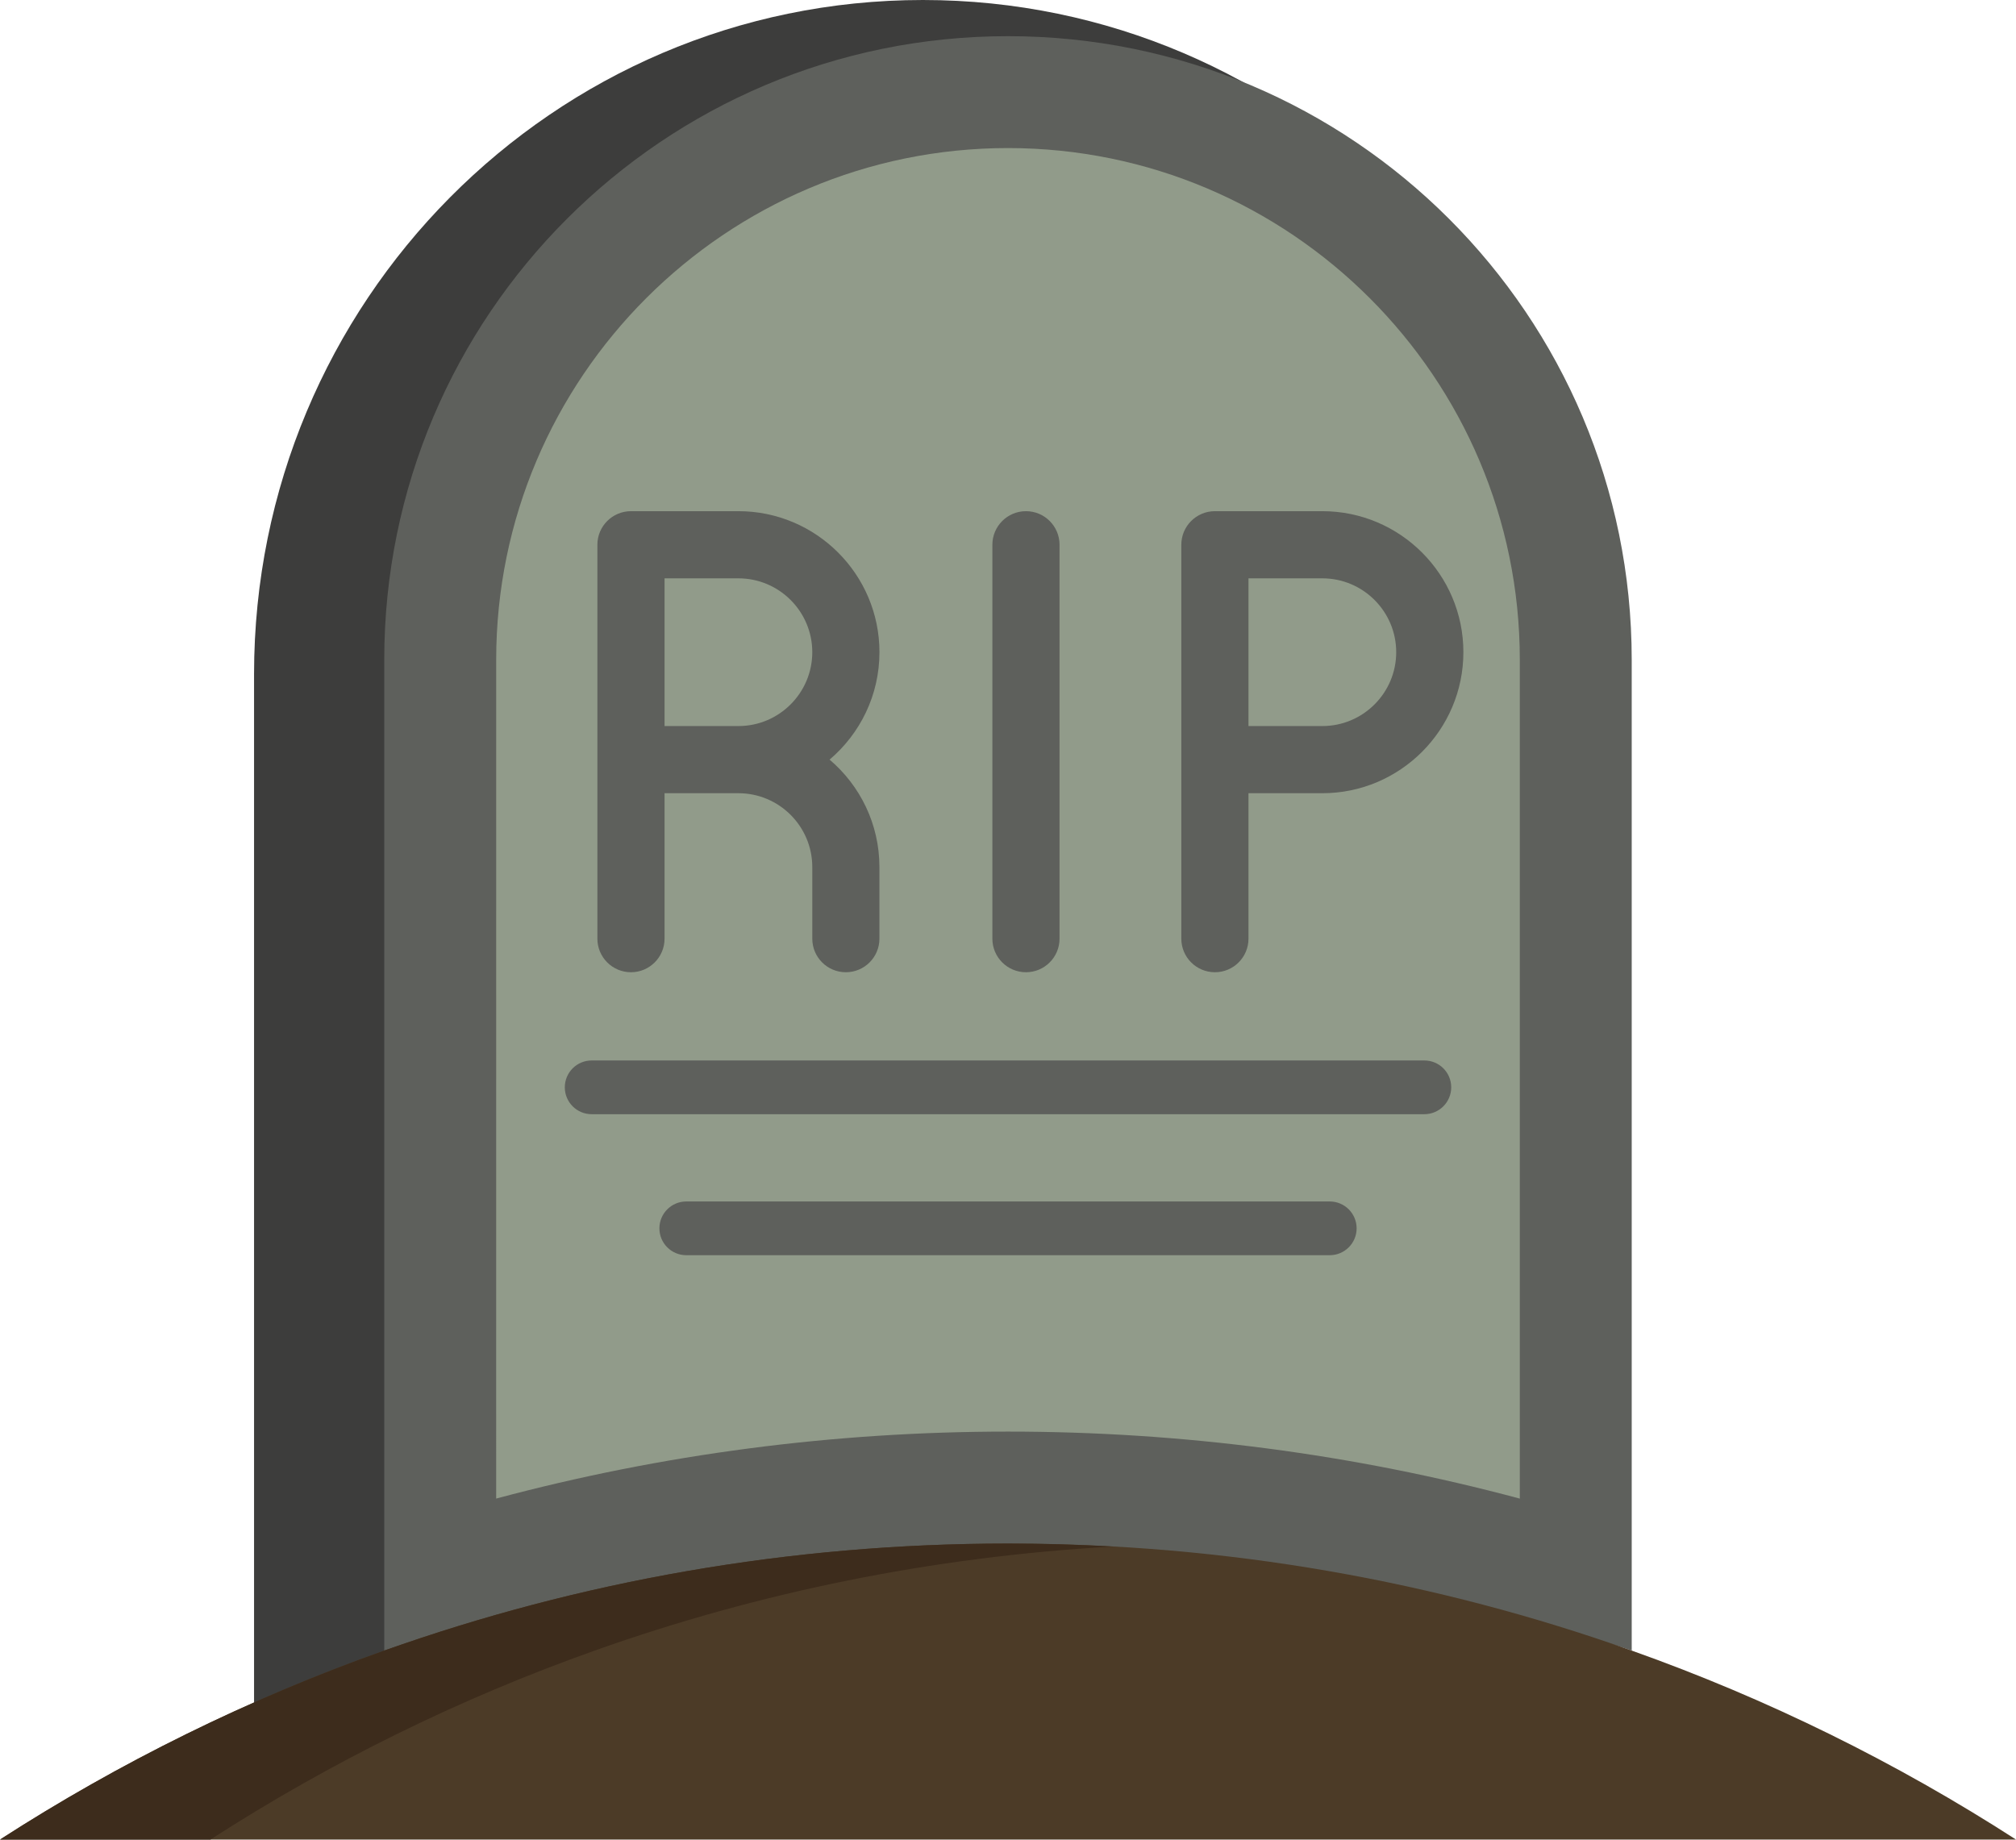
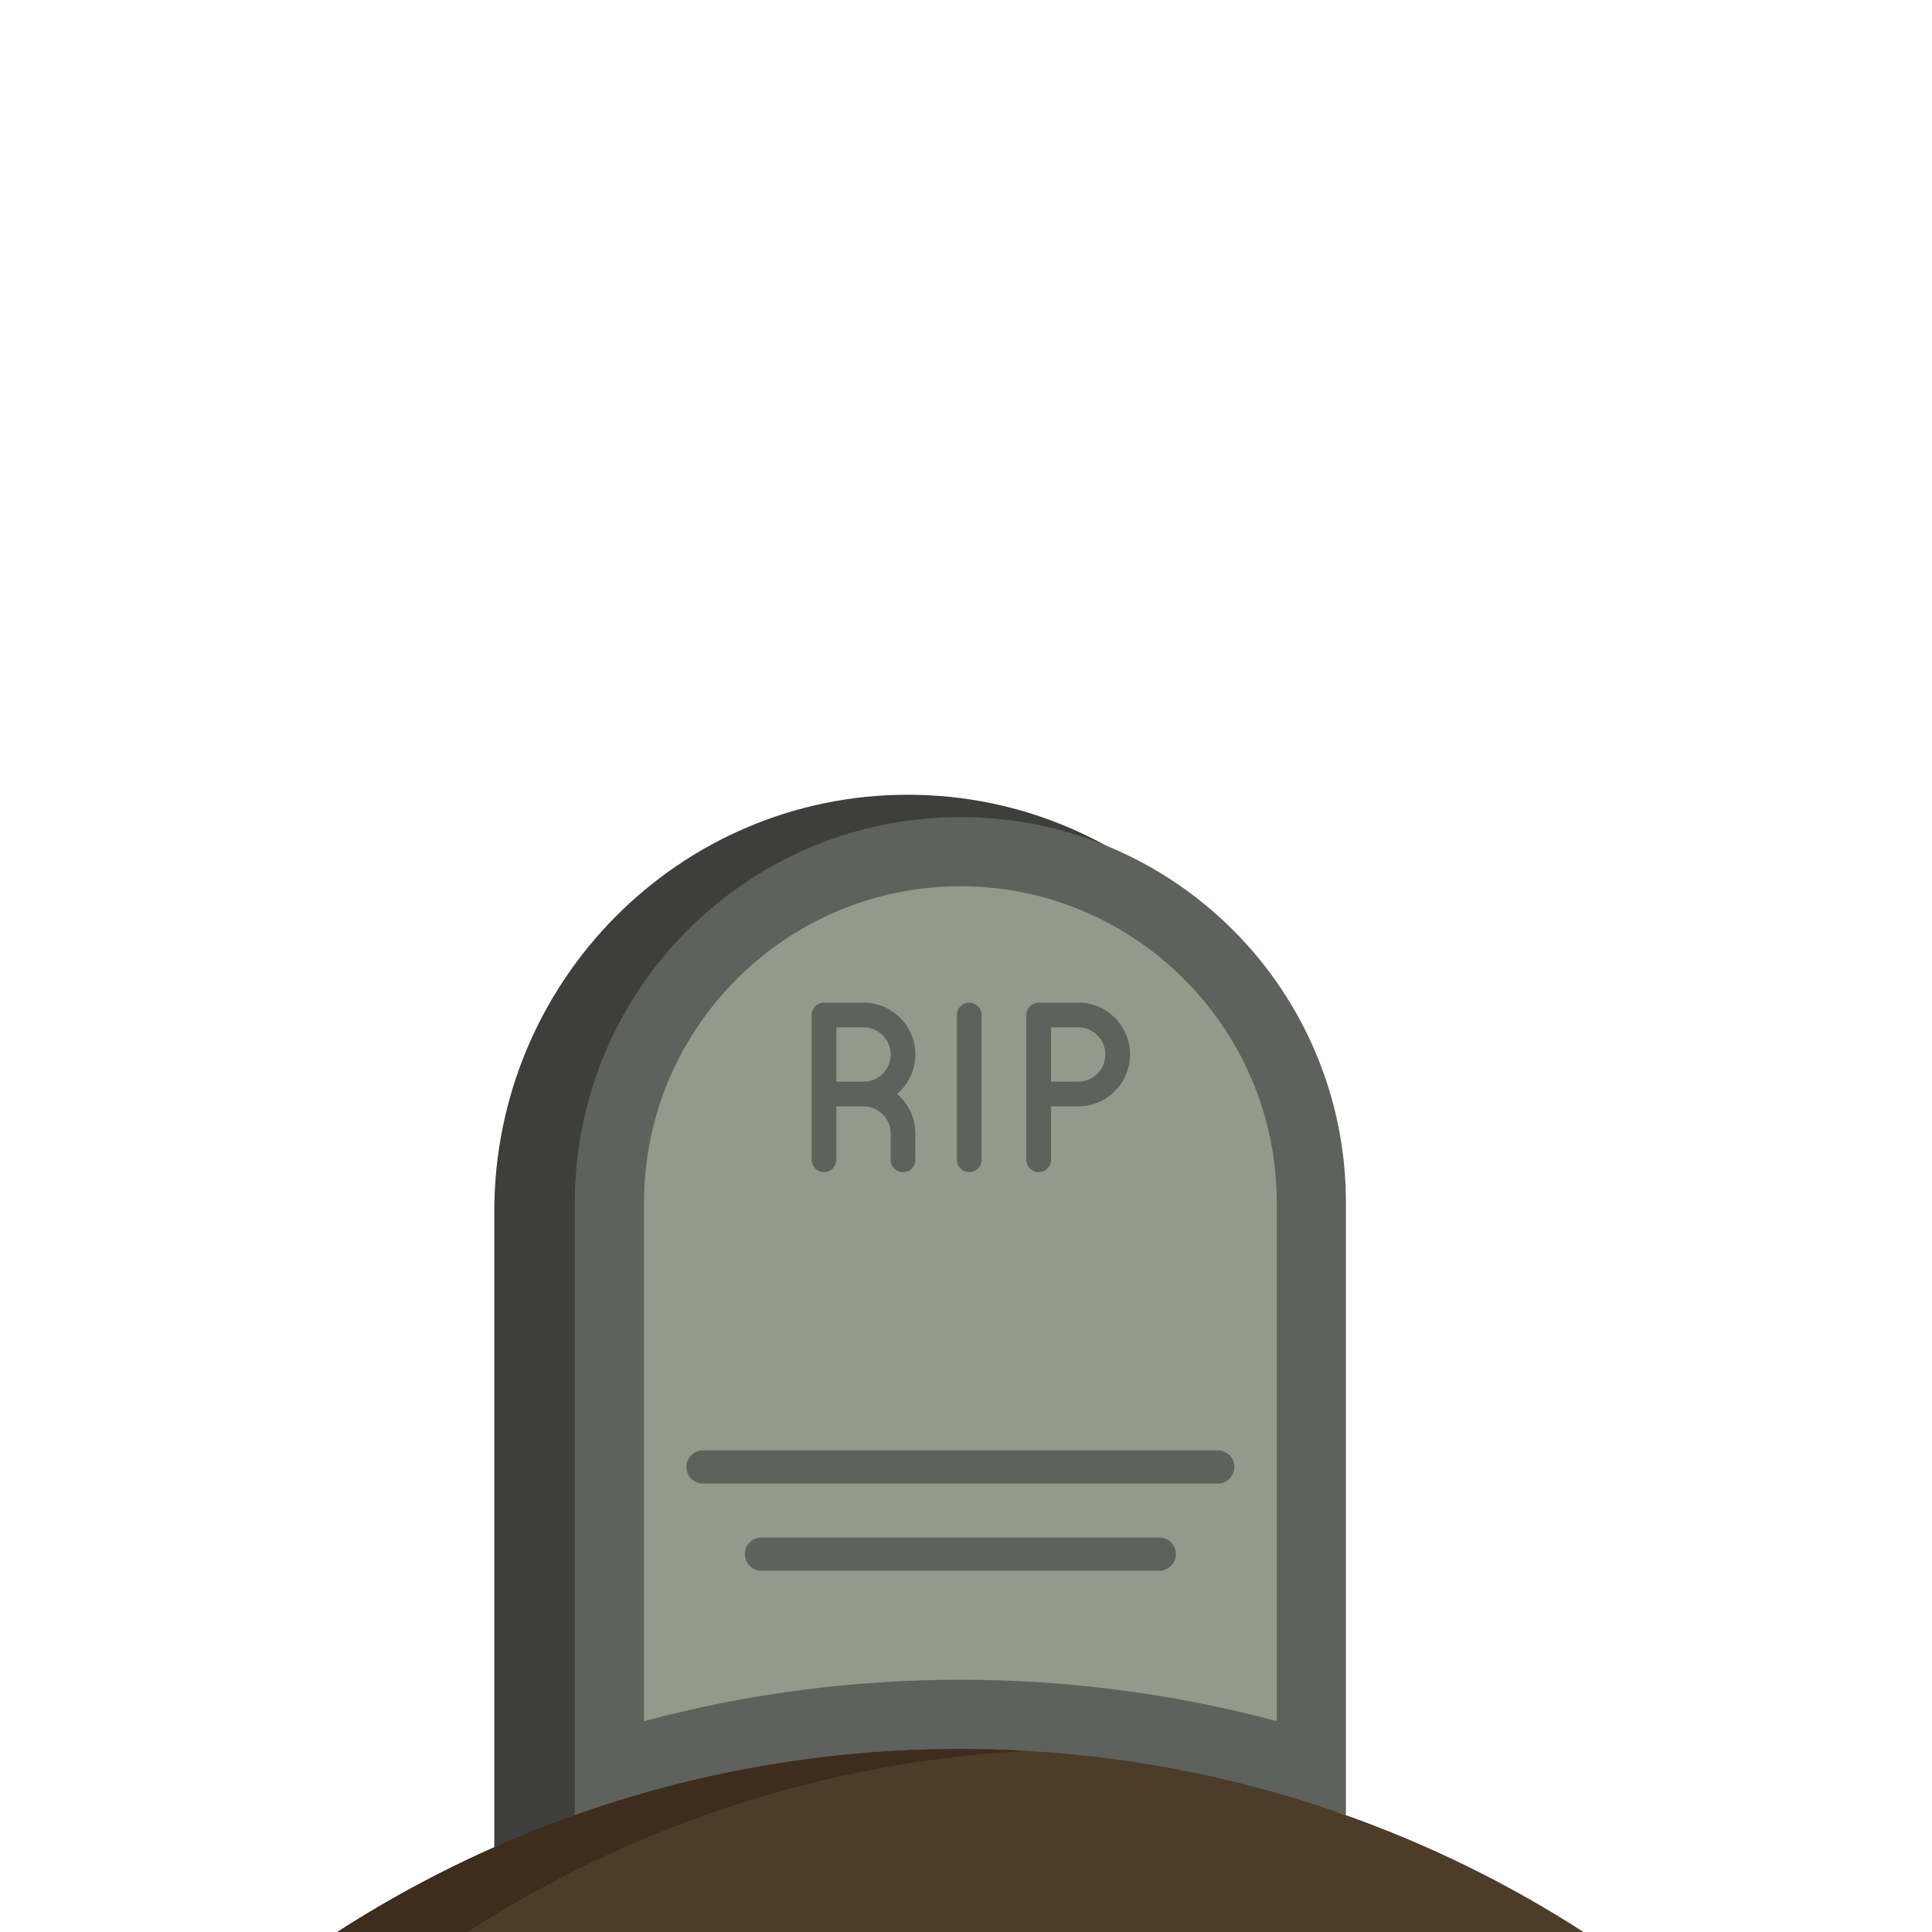
- <svg xmlns="http://www.w3.org/2000/svg" version="1.1" id="Layer_1" x="0px" y="0px" width="69.664px" height="63.574px" viewBox="1.168 3.588 69.664 63.574" enable-background="new 1.168 3.588 69.664 63.574" xml:space="preserve">
-   <path fill="#3D3D3C" d="M56.173,26.885v37.008c-7.226-2.59-15.005,3.187-23.112,3.187c-8.108,0-15.887-5.776-23.114-3.187V26.885  c0-12.866,10.348-23.297,23.112-23.297C45.825,3.588,56.173,14.019,56.173,26.885z" />
-   <path fill="#5E605C" d="M57.553,26.392v34.239C50.815,58.235,43.561,63.579,36,63.579c-7.561,0-14.815-5.344-21.554-2.948V26.392  c0-11.903,9.649-21.554,21.553-21.554C47.904,4.838,57.553,14.488,57.553,26.392z" />
-   <path fill="#4C3B27" d="M70.832,67.162H1.168c4.126-2.661,8.577-4.862,13.278-6.531C21.186,58.235,28.44,56.932,36,56.932  c7.561,0,14.815,1.304,21.552,3.699C62.255,62.301,66.705,64.501,70.832,67.162z" />
-   <path fill="#3D2C1C" d="M39.637,57.036c-1.204-0.067-2.416-0.104-3.636-0.104c-7.561,0-14.815,1.304-21.554,3.699  c-4.702,1.669-9.152,3.87-13.278,6.531h7.271c4.126-2.661,8.577-4.862,13.279-6.531C27.369,58.622,33.383,57.385,39.637,57.036z" />
-   <path fill="#919B8A" d="M18.314,26.392c0-9.752,7.933-17.687,17.685-17.687c9.753,0,17.687,7.934,17.687,17.687v28.987  C47.943,53.841,42.017,53.063,36,53.063s-11.944,0.777-17.687,2.315L18.314,26.392L18.314,26.392z" />
+ <svg xmlns="http://www.w3.org/2000/svg" version="1.1" id="Layer_1" x="0px" y="0px" width="108px" height="108px" viewBox="0 0 108 108" enable-background="new 0 0 108 108" xml:space="preserve">
+   <path fill="#3E3E3D" d="M73.858,67.723v37.008c-7.226-2.59-15.005,3.188-23.112,3.188s-15.887-5.775-23.114-3.188V67.723  c0-12.866,10.348-23.297,23.112-23.297C63.511,44.426,73.858,54.857,73.858,67.723z" />
+   <path fill="#5F615D" d="M75.238,67.23v34.238c-6.738-2.396-13.992,2.948-21.553,2.948s-14.814-5.345-21.554-2.948V67.23  c0-11.903,9.65-21.555,21.553-21.555C65.59,45.676,75.238,55.326,75.238,67.23z" />
+   <path fill="#4D3C28" d="M88.518,108H18.854c4.126-2.661,8.577-4.862,13.278-6.531c6.74-2.396,13.994-3.699,21.554-3.699  s14.814,1.305,21.552,3.699C79.94,103.139,84.391,105.339,88.518,108z" />
+   <path fill="#3E2C1D" d="M57.322,97.874c-1.203-0.067-2.416-0.104-3.636-0.104c-7.562,0-14.815,1.305-21.554,3.699  c-4.702,1.669-9.152,3.87-13.278,6.531h7.271c4.126-2.661,8.578-4.862,13.279-6.531C45.055,99.46,51.068,98.223,57.322,97.874z" />
+   <path fill="#919B8A" d="M36,67.23c0-9.752,7.933-17.688,17.685-17.688c9.753,0,17.687,7.934,17.687,17.688v28.986  C65.629,94.679,59.703,93.9,53.686,93.9s-11.943,0.777-17.688,2.315L36,67.23L36,67.23z" />
  <g>
-     <path fill="#5E605C" d="M31.558,26.127c0-2.687-2.186-4.873-4.873-4.873h-3.713c-0.641,0-1.161,0.52-1.161,1.16v7.426v6.188   c0,0.641,0.52,1.16,1.161,1.16c0.641,0,1.16-0.52,1.16-1.16v-5.027h2.552c1.408,0,2.553,1.145,2.553,2.552v2.475   c0,0.641,0.52,1.16,1.16,1.16c0.641,0,1.16-0.52,1.16-1.16v-2.475c0-1.486-0.669-2.818-1.722-3.713   C30.888,28.946,31.558,27.614,31.558,26.127z M24.132,28.68v-5.105h2.553c1.407,0,2.552,1.145,2.552,2.552   s-1.145,2.553-2.552,2.553H24.132L24.132,28.68z" />
-     <path fill="#5E605C" d="M46.863,21.254H43.15c-0.642,0-1.161,0.52-1.161,1.16v7.426v6.188c0,0.641,0.52,1.16,1.161,1.16   c0.641,0,1.16-0.52,1.16-1.16v-5.027h2.552c2.687,0,4.874-2.187,4.874-4.874S49.55,21.254,46.863,21.254z M46.863,28.68h-2.553   v-5.105h2.553c1.406,0,2.552,1.145,2.552,2.552C49.415,27.535,48.27,28.68,46.863,28.68z" />
-     <path fill="#5E605C" d="M36.621,21.254c-0.641,0-1.161,0.52-1.161,1.16v13.614c0,0.641,0.52,1.16,1.161,1.16   c0.641,0,1.16-0.52,1.16-1.16V22.415C37.781,21.774,37.262,21.254,36.621,21.254z" />
+     <path fill="#5F615D" d="M51.17,58.946c0-1.599-1.301-2.898-2.898-2.898h-2.209c-0.382,0-0.691,0.31-0.691,0.69v4.417v3.68   c0,0.382,0.31,0.69,0.691,0.69c0.381,0,0.689-0.309,0.689-0.69v-2.989h1.518c0.838,0,1.52,0.681,1.52,1.518v1.472   c0,0.382,0.309,0.69,0.689,0.69s0.69-0.309,0.69-0.69v-1.472c0-0.884-0.397-1.676-1.024-2.208   C50.771,60.623,51.17,59.831,51.17,58.946z M46.752,60.465v-3.037h1.52c0.836,0,1.518,0.682,1.518,1.519s-0.682,1.519-1.518,1.519   H46.752L46.752,60.465z" />
+     <path fill="#5F615D" d="M60.273,56.048h-2.209c-0.382,0-0.691,0.31-0.691,0.69v4.417v3.68c0,0.382,0.311,0.69,0.691,0.69   s0.69-0.309,0.69-0.69v-2.989h1.518c1.599,0,2.899-1.301,2.899-2.899S61.871,56.048,60.273,56.048z M60.273,60.465h-1.519v-3.037   h1.519c0.836,0,1.518,0.682,1.518,1.519C61.791,59.784,61.109,60.465,60.273,60.465z" />
+     <path fill="#5F615D" d="M54.182,56.048c-0.382,0-0.691,0.31-0.691,0.69v8.097c0,0.382,0.31,0.69,0.691,0.69   c0.381,0,0.689-0.309,0.689-0.69v-8.097C54.871,56.357,54.562,56.048,54.182,56.048z" />
  </g>
  <g>
-     <path fill="#5E605C" d="M50.387,42.094H21.613c-0.513,0-0.928-0.416-0.928-0.928c0-0.514,0.416-0.929,0.928-0.929h28.774   c0.514,0,0.929,0.415,0.929,0.929C51.315,41.678,50.9,42.094,50.387,42.094z" />
-     <path fill="#5E605C" d="M47.117,46.967H24.882c-0.513,0-0.928-0.416-0.928-0.928c0-0.513,0.416-0.929,0.928-0.929h22.236   c0.513,0,0.929,0.416,0.929,0.929C48.047,46.551,47.631,46.967,47.117,46.967z" />
+     <path fill="#5F615D" d="M68.072,82.932H39.299c-0.514,0-0.928-0.416-0.928-0.928c0-0.514,0.416-0.93,0.928-0.93h28.773   c0.514,0,0.93,0.416,0.93,0.93C69,82.516,68.586,82.932,68.072,82.932z" />
+     <path fill="#5F615D" d="M64.803,87.805H42.567c-0.513,0-0.928-0.416-0.928-0.928c0-0.514,0.416-0.93,0.928-0.93h22.236   c0.513,0,0.929,0.416,0.929,0.93C65.732,87.389,65.316,87.805,64.803,87.805z" />
  </g>
</svg>
